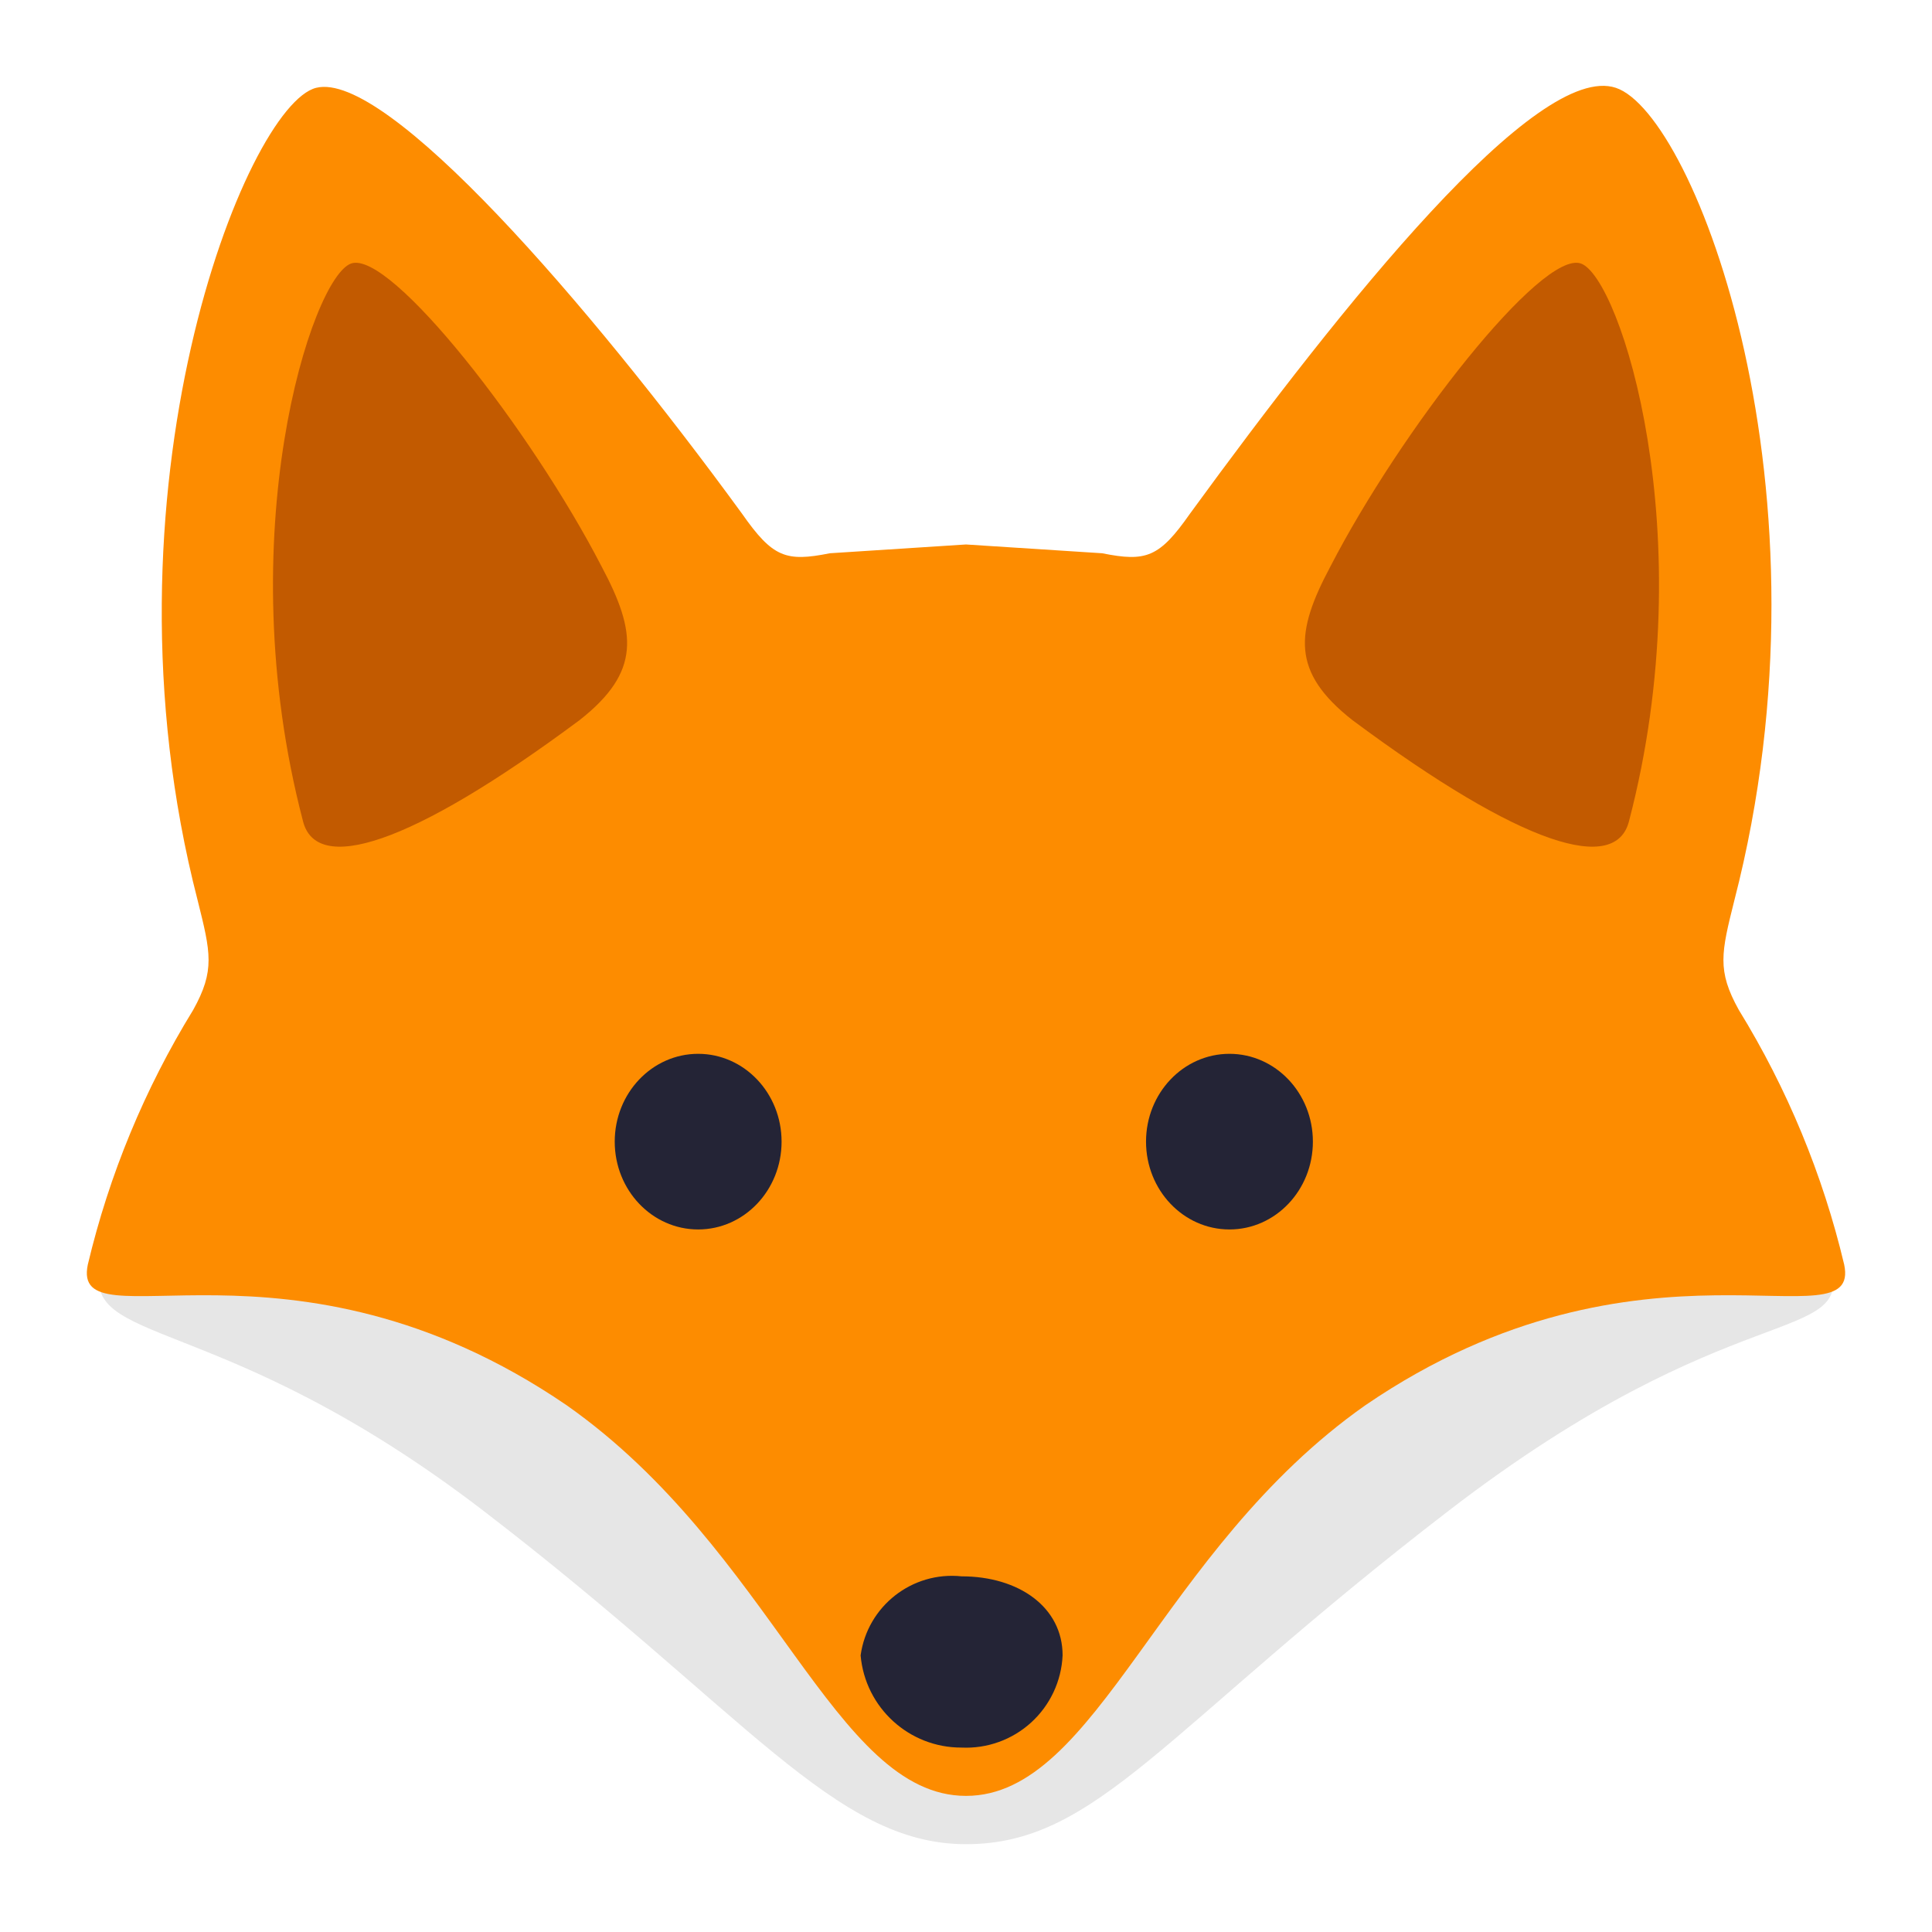
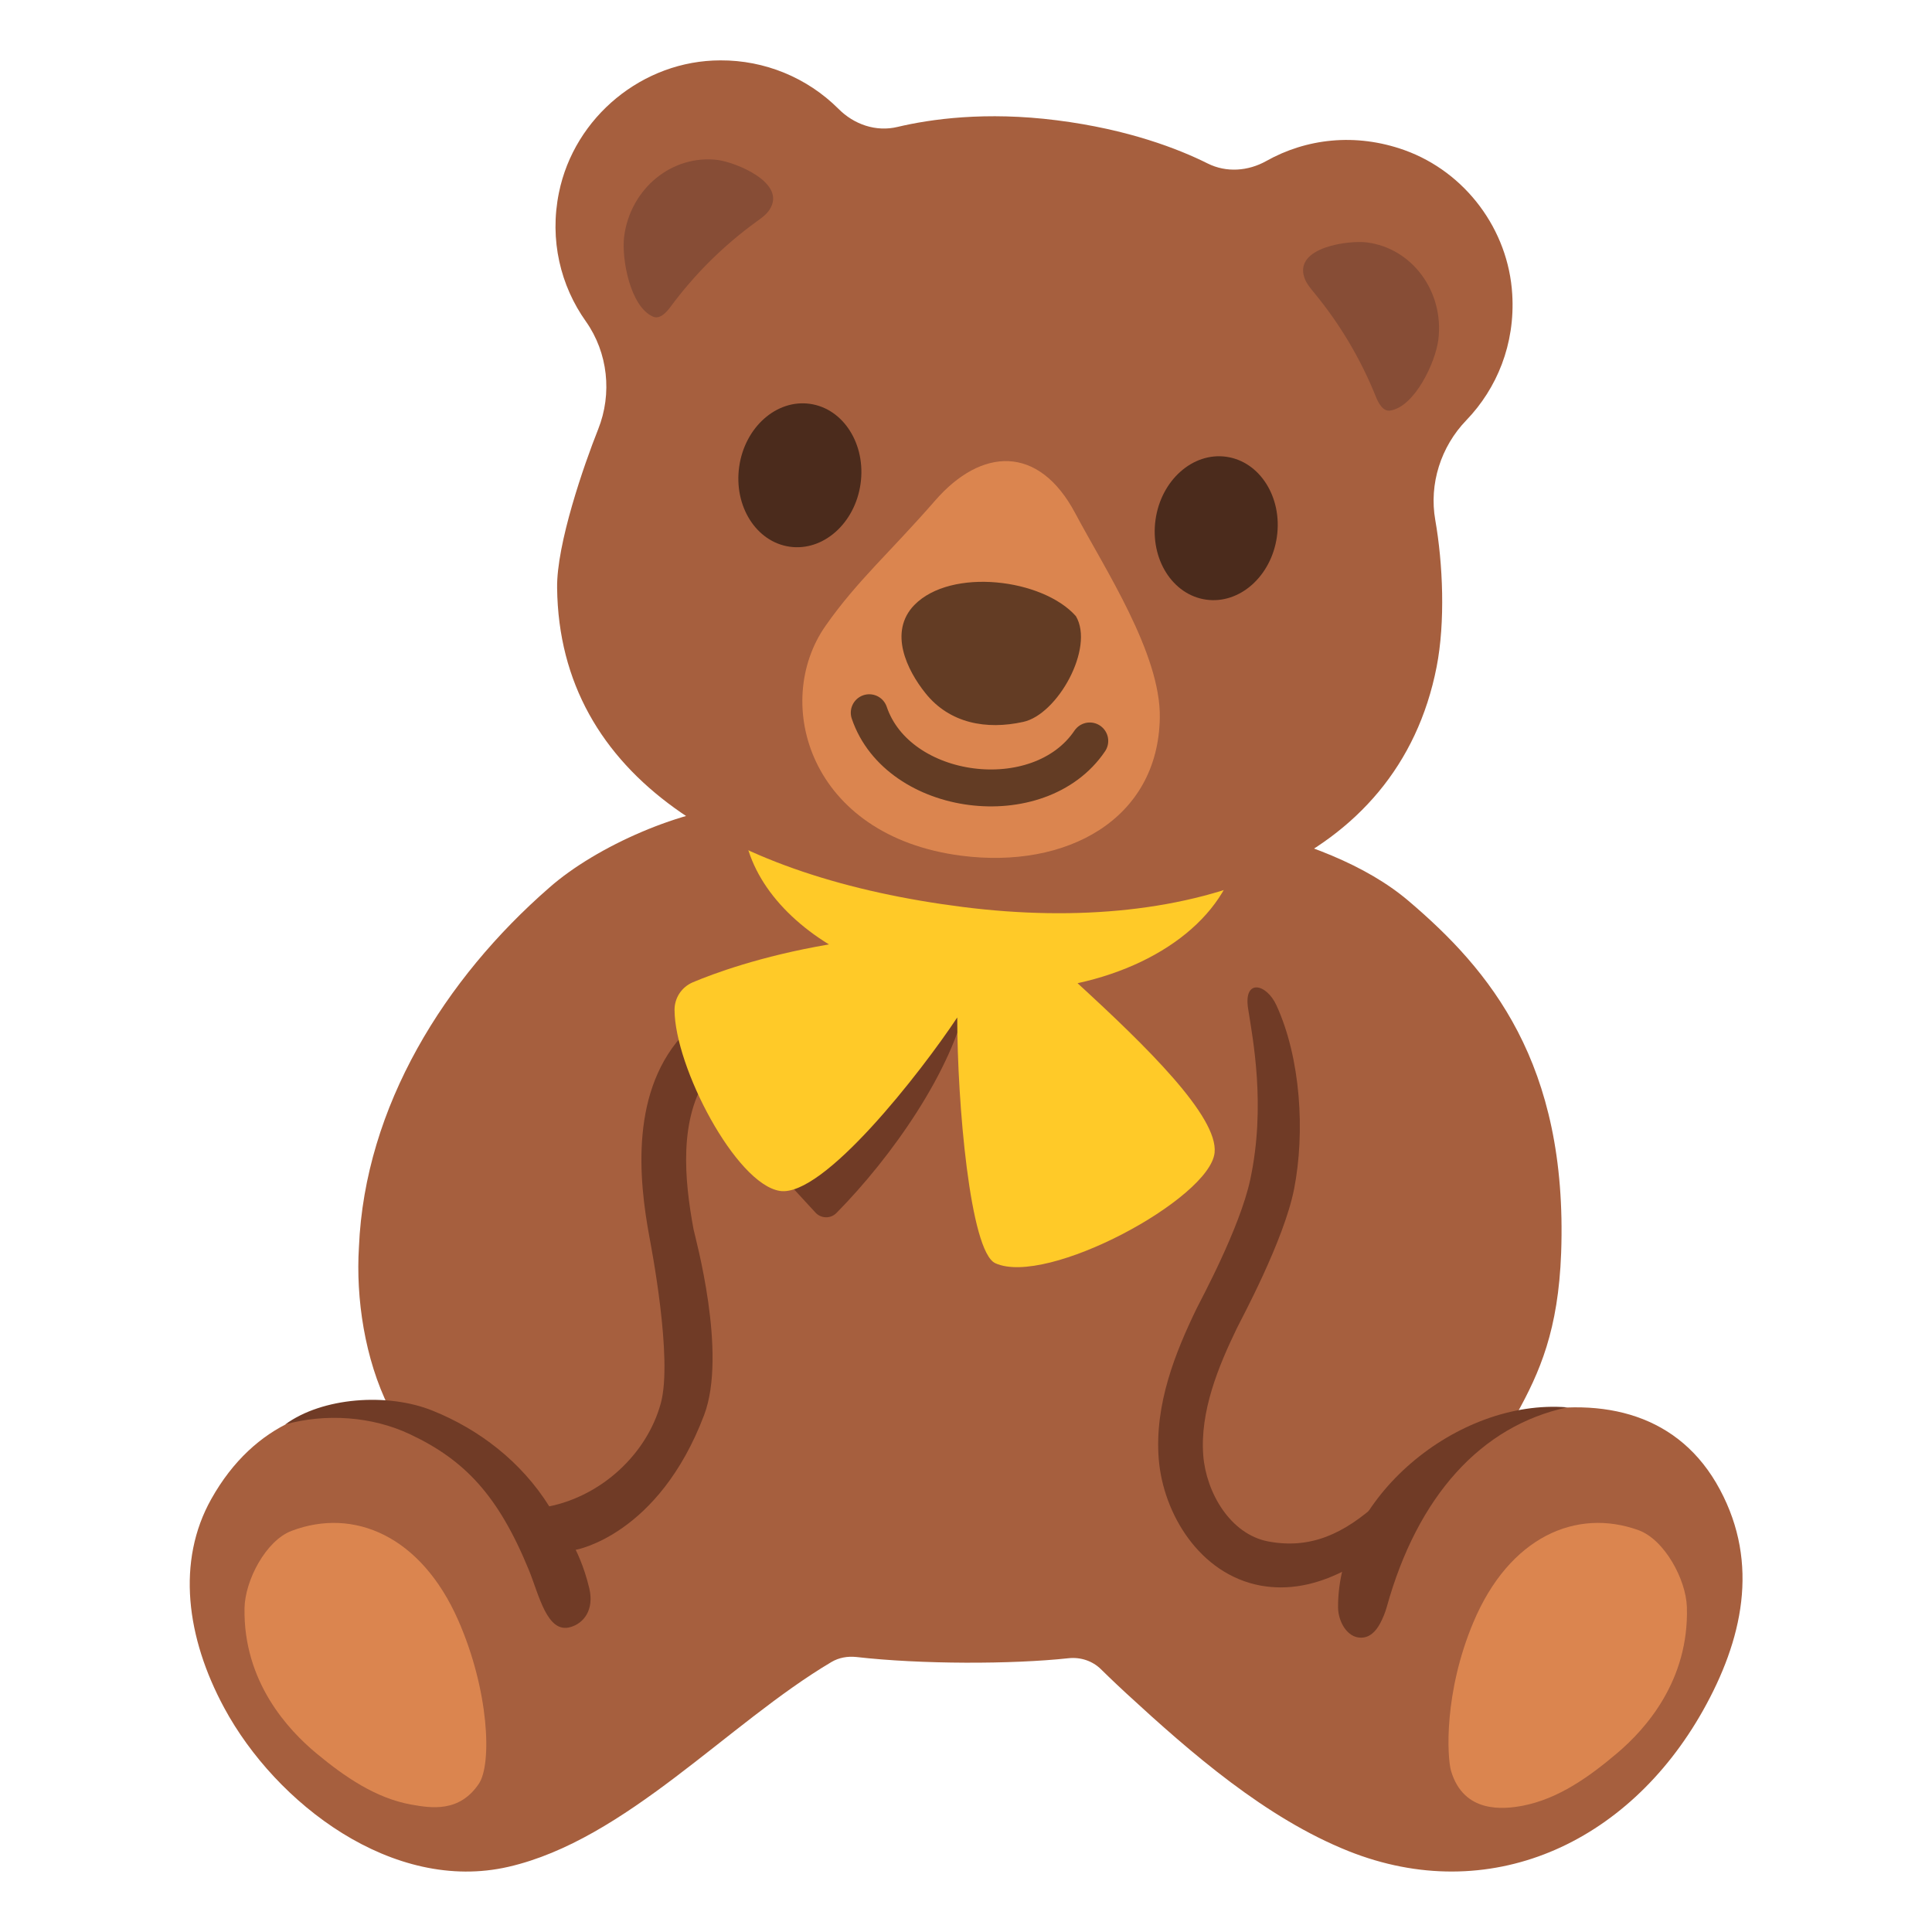
- <svg xmlns="http://www.w3.org/2000/svg" viewBox="0 0 44 44" width="44" height="44">
-   <path d="m41.7 28.8c-1.6-6.6-10.9-5.8-19.7-5.8s-18.1-.8-19.7 5.8c-.5 1.9 2.7 1 8.7 5.6s8 7.6 11 7.6 4.5-2.6 11-7.6 9.2-3.7 8.7-5.6z" fill="#e6e6e6" />
-   <path d="m42 28.8a19.8 19.8 0 0 0 -2.4-5.8c-.5-.9-.4-1.3-.1-2.5 2.4-9.3-.9-17.9-2.7-18.5s-6.2 4.9-9.7 9.7c-.7 1-1 1.1-2 .9l-3.1-.2-3.1.2c-1 .2-1.3.1-2-.9-3.5-4.8-8.1-10.1-9.7-9.7s-5.1 9.2-2.7 18.5c.3 1.2.4 1.6-.1 2.5a19.8 19.8 0 0 0 -2.4 5.8c-.4 1.9 4.6-1.1 10.9 3.2 4.7 3.3 6.1 8.9 9.1 8.9s4.4-5.6 9.1-8.9c6.3-4.3 11.3-1.3 10.9-3.2z" fill="#fd8c00" />
-   <path d="m13.7 12.9c-1.6-3.1-4.8-7.2-5.7-6.9s-2.8 6.2-1.1 12.7c.3 1.2 2.4.6 6.3-2.3 1.4-1.1 1.3-2 .5-3.5z" fill="#c25a00" />
-   <path d="m30.3 12.9c1.6-3.1 4.8-7.2 5.7-6.9s2.8 6.2 1.1 12.7c-.3 1.2-2.4.6-6.3-2.3-1.4-1.1-1.3-2-.5-3.5z" fill="#c25a00" />
-   <g fill="#242436">
-     <path d="m24.2 37.7a2.2 2.2 0 0 1 -2.3 2.1 2.3 2.3 0 0 1 -2.3-2.1 2.1 2.1 0 0 1 2.3-1.8c1.3 0 2.3.7 2.3 1.8z" />
-     <ellipse cx="28" cy="26" rx="1.9" ry="2" />
-     <ellipse cx="15.9" cy="26" rx="1.9" ry="2" />
-   </g>
+ <svg xmlns="http://www.w3.org/2000/svg" width="44px" height="44px" viewBox="0 0 128 128" aria-hidden="true" role="img" class="iconify iconify--noto" preserveAspectRatio="xMidYMid meet">
+   <path d="M113.95 98.69c-2.66-4.98-7.67-6.19-13.15-5.06c-.1.02-.22.05-.34.09c1.57-2.83 2.78-5.6 2.97-10.71c.45-12.58-4.74-18.76-10.12-23.33c-11.15-9.47-43.38-6.35-43.88-6.33c-4.14.17-9.91 2.7-13.04 5.46c-6.9 6.01-12.22 14.48-12.61 23.82c-.21 3.38.38 7.39 1.99 10.63c-4.33-.54-8.91.95-11.77 6.05c-2.32 4.13-1.66 9.19.86 13.85c3.41 6.32 11.16 12.29 18.83 10.52c7.78-1.79 14.53-9.5 21.4-13.57c.49-.29 1.07-.39 1.64-.33c4.28.49 10.3.49 14.08.08c.79-.08 1.57.18 2.13.73c.71.7 1.42 1.36 1.68 1.6c4.31 3.97 9.24 8.26 14.72 10.45c9.28 3.7 18.49-.44 23.48-9.3c2.62-4.66 3.77-9.72 1.13-14.65z" fill="#a65f3e" />
+   <path d="M84.86 105.17c-.44 0-.89-.04-1.34-.12c-4.05-.75-6.46-4.78-6.75-8.38c-.29-3.64 1.11-7.09 2.51-9.98c.25-.52 2.85-5.29 3.55-8.53c1.05-4.89.17-9.35-.14-11.34c-.31-2 1.21-1.66 1.87-.23c1.62 3.51 1.91 8.42 1.18 12.17c-.67 3.43-3.54 8.71-3.79 9.23c-1.23 2.54-2.46 5.52-2.23 8.45c.19 2.41 1.77 5.22 4.33 5.69c2.77.51 4.99-.49 7.33-2.63l2.52.96c-1.85 1.7-5.16 4.71-9.04 4.71z" fill="#703b26" />
+   <path d="M45.95 81.45c-.6-3.25-1.02-7.36 1.02-10.27l-1.49-2.87c-3.78 3.83-3.16 9.85-2.45 13.67c.09.51 1.56 8.03.75 10.99c-.93 3.4-3.95 6.13-7.39 6.83c-1.86-2.97-4.65-5.1-7.73-6.34c-3-1.21-7.31-.88-9.76.91c2.64-.73 5.72-.56 8.3.67c3.59 1.7 5.81 4.03 7.84 8.98c.67 1.63 1.2 4.23 2.75 3.78c.89-.25 1.59-1.15 1.25-2.58c-.36-1.51-.9-2.54-.9-2.54s5.48-.94 8.51-8.93c1.55-4.1-.6-11.8-.7-12.3z" fill="#703b26" />
+   <path d="M91.44 107.55c-.29.54-.7.96-1.29.95c-.91-.01-1.49-1.08-1.5-2c-.04-7.24 7.89-13.85 15.19-13.26c-5.71 1.22-9.93 5.88-11.97 13.25c-.1.35-.25.72-.43 1.06z" fill="#703b26" />
+   <path d="M54.02 80.33l-2.2-2.39c3.6-3.43 8.51-8.15 9.36-12.41l2.91.58c-.95 4.78-5.02 10.55-8.67 14.25c-.39.4-1.03.38-1.4-.03z" fill="#703b26" />
+   <path d="M71.39 65.14c6.05-1.32 10.47-5.03 10.75-9.66l-32.92-1.99c-.21 3.53 2.03 6.82 5.7 9.08c-4.57.78-7.69 1.95-9.02 2.51c-.73.31-1.21 1.02-1.21 1.82c.01 3.79 4.06 11.53 6.97 12c2.88.47 9.37-7.89 11.76-11.49c0 5.6.84 15.5 2.52 16.28c3.41 1.57 14.21-4.27 14.53-7.32c.25-2.39-4.54-7.07-9.08-11.23z" fill="#ffca28" />
+   <path d="M100.19 19.5c-.25-4.28-3.1-8.1-7.13-9.55c-3.27-1.17-6.54-.76-9.17.72c-1.2.67-2.64.78-3.88.16c-1.92-.96-5.25-2.26-9.99-2.86c-4.72-.6-8.37-.08-10.56.44c-1.42.34-2.88-.16-3.91-1.2A10.994 10.994 0 0 0 47.73 4c-5.13 0-9.68 3.74-10.7 8.77c-.64 3.13.11 6.17 1.79 8.53c1.46 2.07 1.75 4.78.81 7.14c-.95 2.38-2.76 7.61-2.72 10.51c.15 12.65 11.66 19.21 26.88 21.14s28.83-2.82 31.39-15.91c.58-2.96.42-6.83-.09-9.73c-.42-2.39.37-4.86 2.06-6.61c2.02-2.1 3.24-5.03 3.04-8.34z" fill="#a65f3e" />
+   <path d="M41.35 15.68c.41-3.19 3.18-5.46 6.21-5.08c1.15.15 4.6 1.5 3.42 3.3c-.22.33-.55.56-.87.79a26.14 26.14 0 0 0-5.68 5.63c-.29.4-.73.85-1.16.66c-1.52-.65-2.1-3.84-1.92-5.3z" fill="#874d36" />
+   <path d="M95.29 22.53c.41-3.19-1.72-6.09-4.74-6.47c-1.15-.15-4.83.3-4.13 2.34c.13.38.39.68.64.99c1.69 2.04 3.08 4.37 4.09 6.88c.18.46.49 1.01.96.93c1.63-.26 2.99-3.2 3.18-4.67z" fill="#874d36" />
+   <path d="M61.95 33.17c-2.95 3.39-5.17 5.31-7.26 8.3c-3.55 5.08-1.08 13.91 8.98 15.22c7.01.91 13.05-2.41 13.17-9.12c.08-4.25-3.67-9.92-5.61-13.58c-2.42-4.54-6.21-4.35-9.28-.82z" opacity=".7" fill="#f29657" />
+   <ellipse transform="rotate(-81.9 52.996 31.493)" cx="53" cy="31.49" rx="4.78" ry="4.06" opacity=".55" fill="#000000" />
+   <ellipse transform="rotate(-81.9 80.576 34.999)" cx="80.58" cy="35" rx="4.78" ry="4.06" opacity=".55" fill="#000000" />
+   <path d="M57.59 47.22c1.9 5.61 11.26 6.83 14.61 1.87" opacity=".55" fill="none" stroke="#000000" stroke-width="2.446" stroke-linecap="round" stroke-miterlimit="10" />
+   <path d="M67.78 47.83c-2.41.53-4.86.11-6.47-1.91c-1.21-1.51-2.46-4.04-.74-5.83c2.44-2.5 8.51-1.75 10.71.73c1.25 2.11-1.22 6.53-3.5 7.01z" opacity=".55" fill="#000000" />
+   <path d="M16.2 106.55c.03-1.83 1.41-4.49 3.13-5.13c4.1-1.55 8.56.32 11.03 5.93c2.04 4.64 2.24 9.51 1.37 10.82c-1.29 1.93-3.17 1.62-4.47 1.39c-2.37-.42-4.43-1.85-6.29-3.39c-1.89-1.57-4.85-4.75-4.77-9.62z" opacity=".7" fill="#f29657" />
+   <path d="M111.76 106.47c-.06-1.83-1.48-4.46-3.2-5.09c-4.12-1.49-8.56.44-10.94 6.09c-1.97 4.67-1.75 8.96-1.48 9.87c.84 2.81 3.47 2.54 4.76 2.29c2.36-.46 4.4-1.92 6.24-3.48c1.87-1.58 4.77-4.8 4.62-9.68z" opacity=".7" fill="#f29657" />
</svg>
